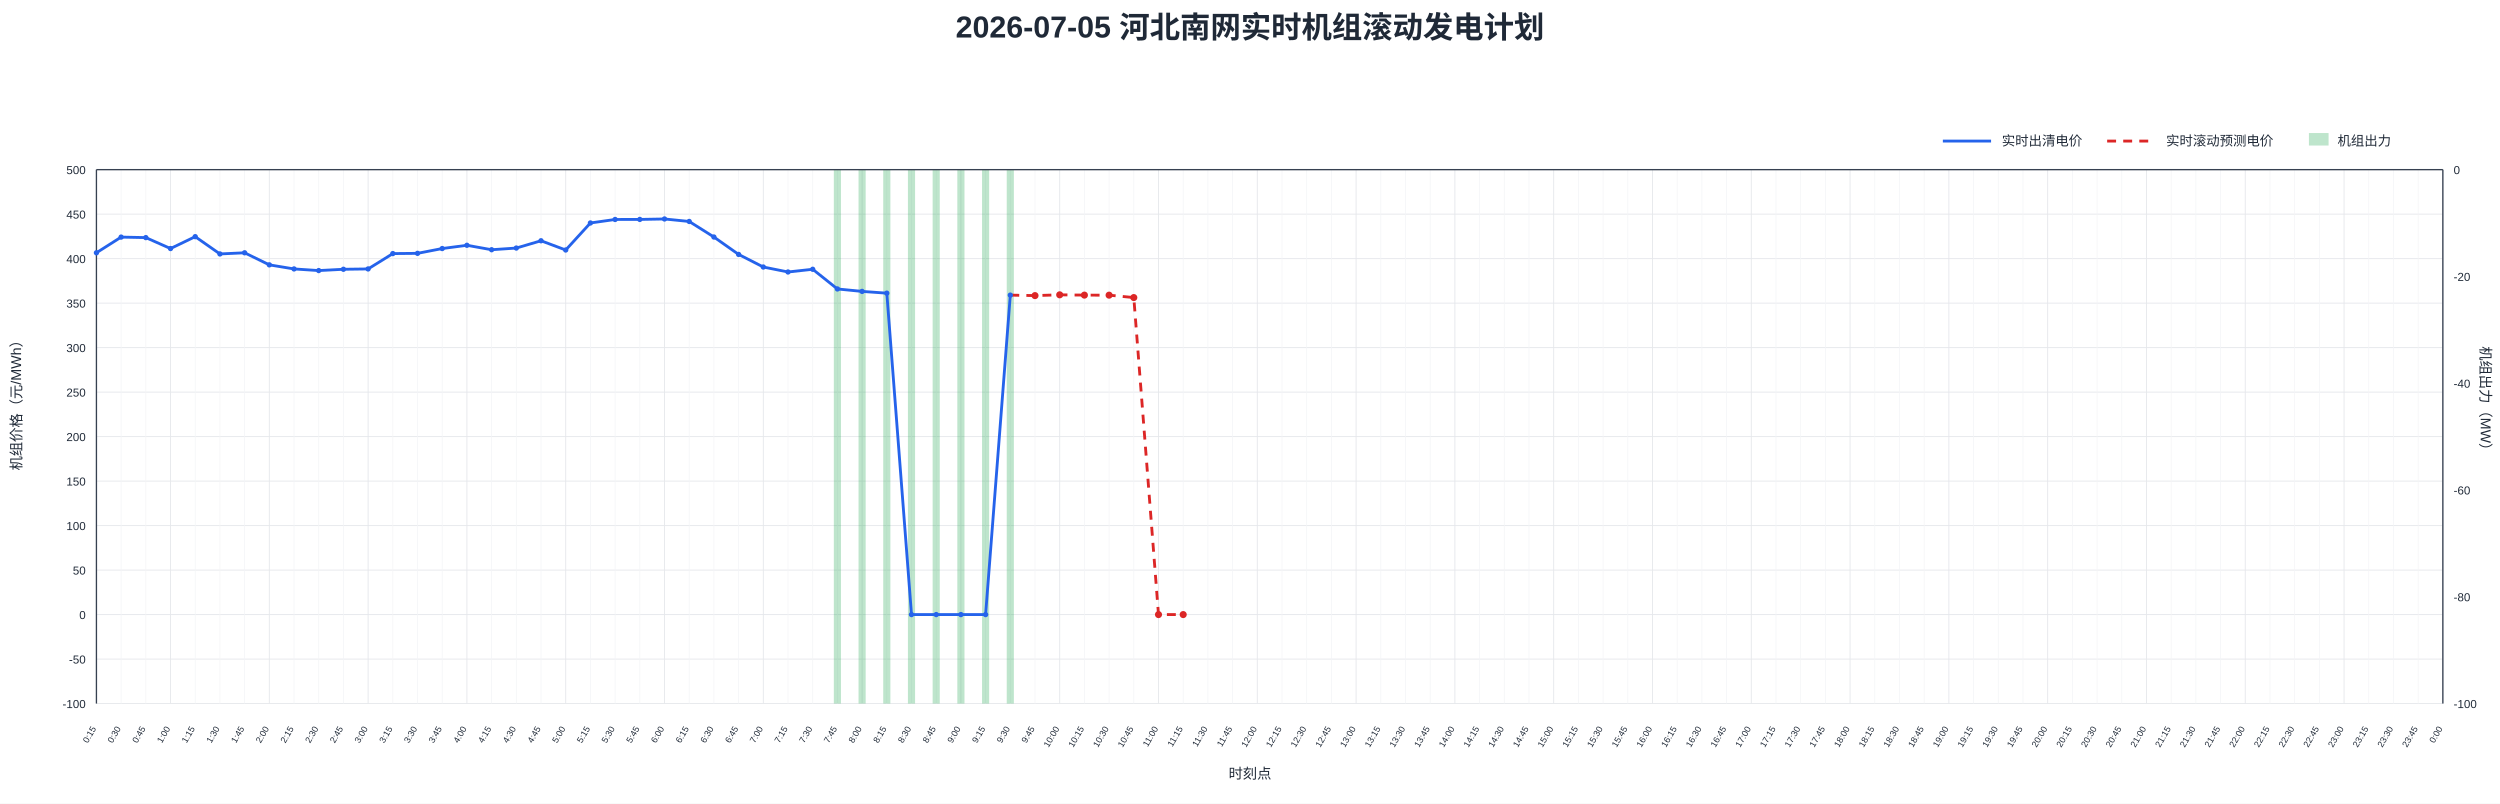
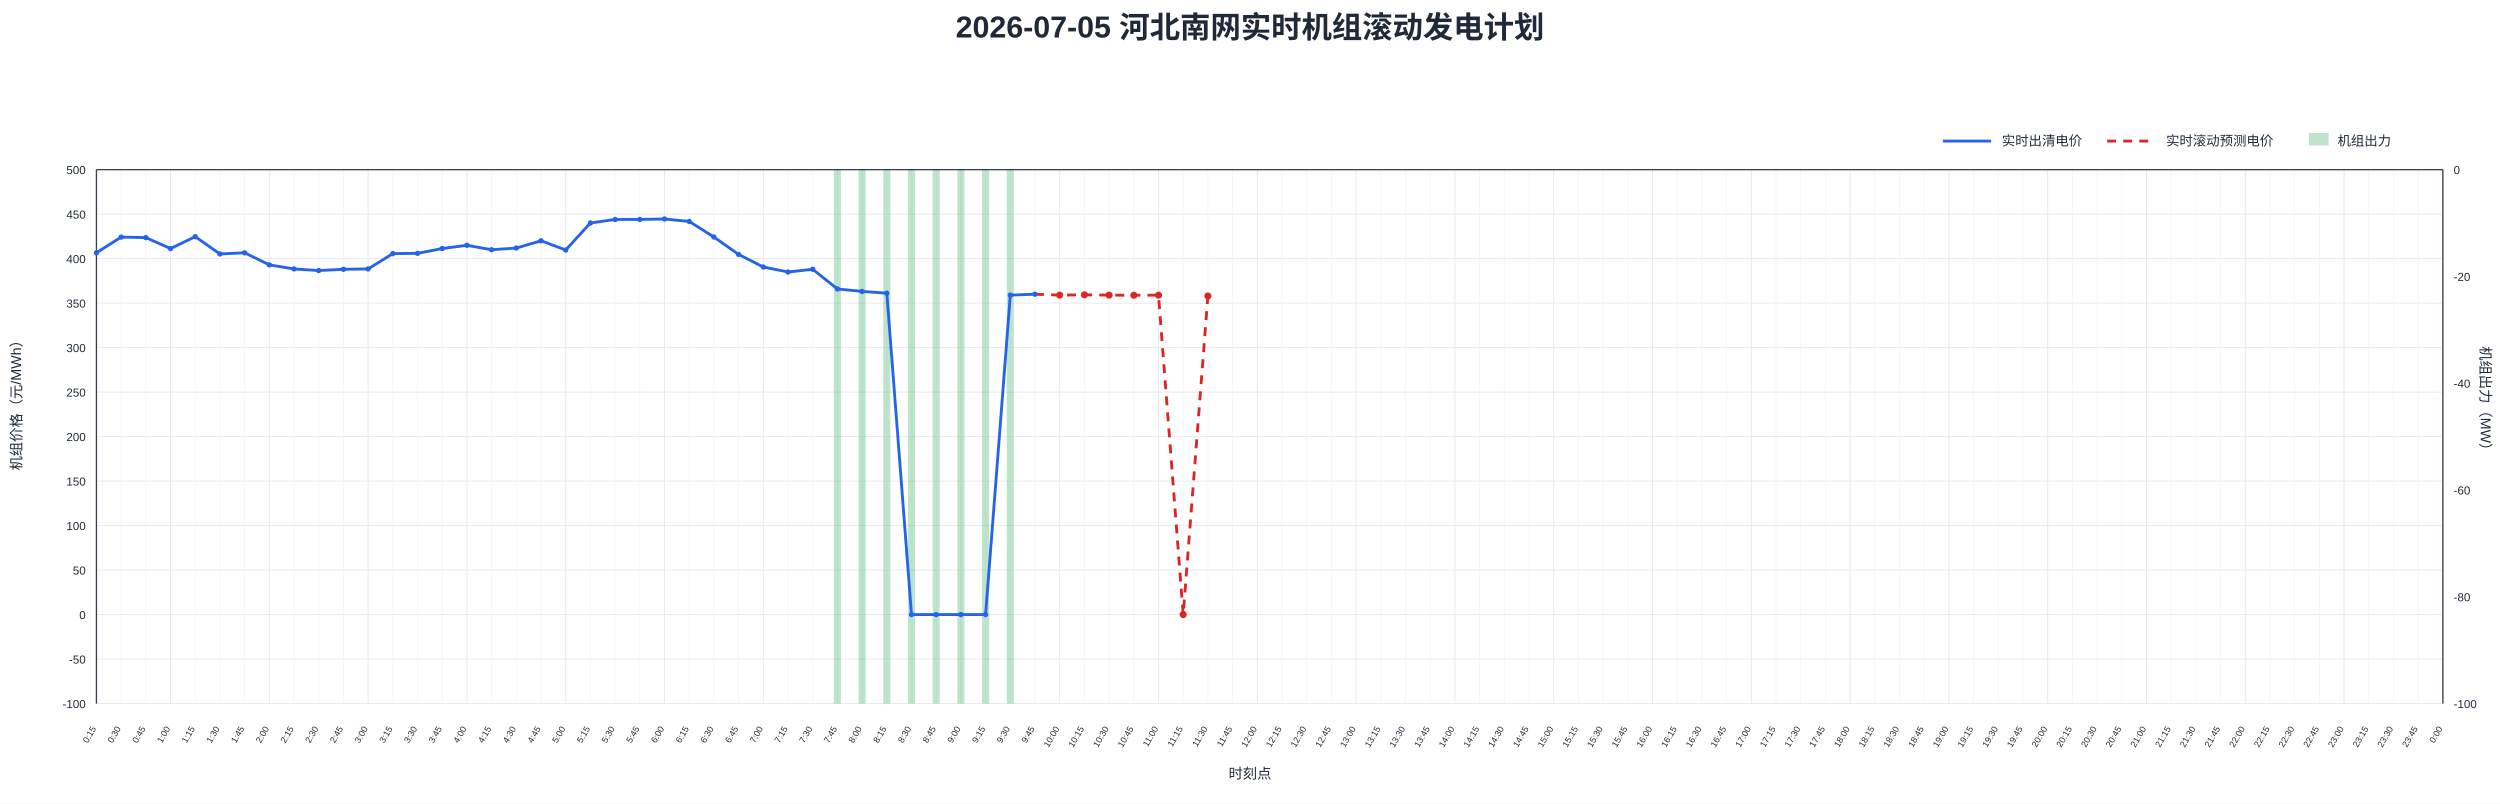
<svg xmlns="http://www.w3.org/2000/svg" width="2800" height="900" viewBox="0 0 2800 900" data-plot-left="108" data-plot-right="2736" data-plot-top="190" data-plot-bottom="788">
  <style>
text{font-family:'Microsoft YaHei','SimHei',Arial,sans-serif;fill:#1f2937}
.axis{stroke:#374151;stroke-width:1.5}
.grid{stroke:#e5e7eb;stroke-width:1}
.minor{stroke:#f3f4f6;stroke-width:0.8}
.actual{fill:none;stroke:#2563eb;stroke-width:3.2}
.forecast{fill:none;stroke:#dc2626;stroke-width:3.2;stroke-dasharray:10 8}
.bar{fill:#16a34a;fill-opacity:0.28}
.hover-zone{fill:#ffffff;fill-opacity:0;cursor:crosshair}
.hover-line{stroke:#111827;stroke-width:1.4;stroke-dasharray:6 5;opacity:0}
.tooltip{opacity:0;pointer-events:none}
.tooltip-bg{fill:#111827;fill-opacity:.72;stroke:#ffffff;stroke-width:1.2}
.tooltip text{fill:#ffffff;font-size:15px}
</style>
  <rect width="100%" height="100%" fill="#ffffff" />
  <text x="1400.0" y="42" text-anchor="middle" font-size="34" font-weight="700">2026-07-05 河北南网实时机组滚动发电计划</text>
  <text x="2748" y="793.00" text-anchor="start" font-size="13" fill="#166534">-100</text>
  <text x="2748" y="673.40" text-anchor="start" font-size="13" fill="#166534">-80</text>
  <text x="2748" y="553.80" text-anchor="start" font-size="13" fill="#166534">-60</text>
  <text x="2748" y="434.20" text-anchor="start" font-size="13" fill="#166534">-40</text>
  <text x="2748" y="314.60" text-anchor="start" font-size="13" fill="#166534">-20</text>
  <text x="2748" y="195.00" text-anchor="start" font-size="13" fill="#166534">0</text>
  <line class="grid" x1="108" y1="788.00" x2="2736" y2="788.00" />
  <text x="96" y="793.00" text-anchor="end" font-size="13">-100</text>
  <line class="grid" x1="108" y1="738.17" x2="2736" y2="738.17" />
  <text x="96" y="743.17" text-anchor="end" font-size="13">-50</text>
  <line class="grid" x1="108" y1="688.33" x2="2736" y2="688.33" />
  <text x="96" y="693.33" text-anchor="end" font-size="13">0</text>
  <line class="grid" x1="108" y1="638.50" x2="2736" y2="638.50" />
  <text x="96" y="643.50" text-anchor="end" font-size="13">50</text>
  <line class="grid" x1="108" y1="588.67" x2="2736" y2="588.67" />
  <text x="96" y="593.67" text-anchor="end" font-size="13">100</text>
  <line class="grid" x1="108" y1="538.83" x2="2736" y2="538.83" />
  <text x="96" y="543.83" text-anchor="end" font-size="13">150</text>
  <line class="grid" x1="108" y1="489.00" x2="2736" y2="489.00" />
  <text x="96" y="494.00" text-anchor="end" font-size="13">200</text>
  <line class="grid" x1="108" y1="439.17" x2="2736" y2="439.17" />
  <text x="96" y="444.17" text-anchor="end" font-size="13">250</text>
  <line class="grid" x1="108" y1="389.33" x2="2736" y2="389.33" />
  <text x="96" y="394.33" text-anchor="end" font-size="13">300</text>
  <line class="grid" x1="108" y1="339.50" x2="2736" y2="339.50" />
  <text x="96" y="344.50" text-anchor="end" font-size="13">350</text>
  <line class="grid" x1="108" y1="289.67" x2="2736" y2="289.67" />
  <text x="96" y="294.67" text-anchor="end" font-size="13">400</text>
  <line class="grid" x1="108" y1="239.83" x2="2736" y2="239.83" />
  <text x="96" y="244.83" text-anchor="end" font-size="13">450</text>
  <line class="grid" x1="108" y1="190.00" x2="2736" y2="190.00" />
  <text x="96" y="195.00" text-anchor="end" font-size="13">500</text>
  <line class="grid minor" x1="108.00" y1="190" x2="108.00" y2="788" />
  <text x="108.00" y="816" text-anchor="end" font-size="10" transform="rotate(-60 108.00 816)">0:15</text>
  <line class="grid minor" x1="135.66" y1="190" x2="135.66" y2="788" />
  <text x="135.66" y="816" text-anchor="end" font-size="10" transform="rotate(-60 135.66 816)">0:30</text>
  <line class="grid minor" x1="163.33" y1="190" x2="163.33" y2="788" />
  <text x="163.33" y="816" text-anchor="end" font-size="10" transform="rotate(-60 163.33 816)">0:45</text>
  <line class="grid" x1="190.99" y1="190" x2="190.99" y2="788" />
  <text x="190.99" y="816" text-anchor="end" font-size="10" transform="rotate(-60 190.99 816)">1:00</text>
  <line class="grid minor" x1="218.65" y1="190" x2="218.65" y2="788" />
  <text x="218.65" y="816" text-anchor="end" font-size="10" transform="rotate(-60 218.65 816)">1:15</text>
  <line class="grid minor" x1="246.32" y1="190" x2="246.32" y2="788" />
  <text x="246.32" y="816" text-anchor="end" font-size="10" transform="rotate(-60 246.32 816)">1:30</text>
  <line class="grid minor" x1="273.98" y1="190" x2="273.98" y2="788" />
  <text x="273.98" y="816" text-anchor="end" font-size="10" transform="rotate(-60 273.98 816)">1:45</text>
  <line class="grid" x1="301.64" y1="190" x2="301.64" y2="788" />
  <text x="301.64" y="816" text-anchor="end" font-size="10" transform="rotate(-60 301.64 816)">2:00</text>
  <line class="grid minor" x1="329.31" y1="190" x2="329.31" y2="788" />
  <text x="329.31" y="816" text-anchor="end" font-size="10" transform="rotate(-60 329.31 816)">2:15</text>
  <line class="grid minor" x1="356.97" y1="190" x2="356.97" y2="788" />
  <text x="356.97" y="816" text-anchor="end" font-size="10" transform="rotate(-60 356.97 816)">2:30</text>
  <line class="grid minor" x1="384.63" y1="190" x2="384.63" y2="788" />
  <text x="384.63" y="816" text-anchor="end" font-size="10" transform="rotate(-60 384.63 816)">2:45</text>
  <line class="grid" x1="412.29" y1="190" x2="412.29" y2="788" />
  <text x="412.29" y="816" text-anchor="end" font-size="10" transform="rotate(-60 412.29 816)">3:00</text>
  <line class="grid minor" x1="439.96" y1="190" x2="439.96" y2="788" />
  <text x="439.96" y="816" text-anchor="end" font-size="10" transform="rotate(-60 439.96 816)">3:15</text>
  <line class="grid minor" x1="467.62" y1="190" x2="467.62" y2="788" />
  <text x="467.62" y="816" text-anchor="end" font-size="10" transform="rotate(-60 467.62 816)">3:30</text>
  <line class="grid minor" x1="495.28" y1="190" x2="495.28" y2="788" />
  <text x="495.28" y="816" text-anchor="end" font-size="10" transform="rotate(-60 495.28 816)">3:45</text>
  <line class="grid" x1="522.95" y1="190" x2="522.95" y2="788" />
  <text x="522.95" y="816" text-anchor="end" font-size="10" transform="rotate(-60 522.95 816)">4:00</text>
  <line class="grid minor" x1="550.61" y1="190" x2="550.61" y2="788" />
  <text x="550.61" y="816" text-anchor="end" font-size="10" transform="rotate(-60 550.61 816)">4:15</text>
  <line class="grid minor" x1="578.27" y1="190" x2="578.27" y2="788" />
  <text x="578.27" y="816" text-anchor="end" font-size="10" transform="rotate(-60 578.27 816)">4:30</text>
  <line class="grid minor" x1="605.94" y1="190" x2="605.94" y2="788" />
  <text x="605.94" y="816" text-anchor="end" font-size="10" transform="rotate(-60 605.94 816)">4:45</text>
  <line class="grid" x1="633.60" y1="190" x2="633.60" y2="788" />
  <text x="633.60" y="816" text-anchor="end" font-size="10" transform="rotate(-60 633.60 816)">5:00</text>
  <line class="grid minor" x1="661.26" y1="190" x2="661.26" y2="788" />
  <text x="661.26" y="816" text-anchor="end" font-size="10" transform="rotate(-60 661.26 816)">5:15</text>
  <line class="grid minor" x1="688.93" y1="190" x2="688.93" y2="788" />
  <text x="688.93" y="816" text-anchor="end" font-size="10" transform="rotate(-60 688.93 816)">5:30</text>
  <line class="grid minor" x1="716.59" y1="190" x2="716.59" y2="788" />
  <text x="716.59" y="816" text-anchor="end" font-size="10" transform="rotate(-60 716.59 816)">5:45</text>
  <line class="grid" x1="744.25" y1="190" x2="744.25" y2="788" />
  <text x="744.25" y="816" text-anchor="end" font-size="10" transform="rotate(-60 744.25 816)">6:00</text>
  <line class="grid minor" x1="771.92" y1="190" x2="771.92" y2="788" />
  <text x="771.92" y="816" text-anchor="end" font-size="10" transform="rotate(-60 771.92 816)">6:15</text>
  <line class="grid minor" x1="799.58" y1="190" x2="799.58" y2="788" />
  <text x="799.58" y="816" text-anchor="end" font-size="10" transform="rotate(-60 799.58 816)">6:30</text>
  <line class="grid minor" x1="827.24" y1="190" x2="827.24" y2="788" />
  <text x="827.24" y="816" text-anchor="end" font-size="10" transform="rotate(-60 827.24 816)">6:45</text>
  <line class="grid" x1="854.91" y1="190" x2="854.91" y2="788" />
  <text x="854.91" y="816" text-anchor="end" font-size="10" transform="rotate(-60 854.91 816)">7:00</text>
  <line class="grid minor" x1="882.57" y1="190" x2="882.57" y2="788" />
  <text x="882.57" y="816" text-anchor="end" font-size="10" transform="rotate(-60 882.57 816)">7:15</text>
  <line class="grid minor" x1="910.23" y1="190" x2="910.23" y2="788" />
  <text x="910.23" y="816" text-anchor="end" font-size="10" transform="rotate(-60 910.23 816)">7:30</text>
  <line class="grid minor" x1="937.89" y1="190" x2="937.89" y2="788" />
  <text x="937.89" y="816" text-anchor="end" font-size="10" transform="rotate(-60 937.89 816)">7:45</text>
  <line class="grid" x1="965.56" y1="190" x2="965.56" y2="788" />
  <text x="965.56" y="816" text-anchor="end" font-size="10" transform="rotate(-60 965.56 816)">8:00</text>
  <line class="grid minor" x1="993.22" y1="190" x2="993.22" y2="788" />
  <text x="993.22" y="816" text-anchor="end" font-size="10" transform="rotate(-60 993.22 816)">8:15</text>
  <line class="grid minor" x1="1020.88" y1="190" x2="1020.88" y2="788" />
  <text x="1020.88" y="816" text-anchor="end" font-size="10" transform="rotate(-60 1020.88 816)">8:30</text>
  <line class="grid minor" x1="1048.55" y1="190" x2="1048.55" y2="788" />
  <text x="1048.55" y="816" text-anchor="end" font-size="10" transform="rotate(-60 1048.55 816)">8:45</text>
  <line class="grid" x1="1076.21" y1="190" x2="1076.21" y2="788" />
  <text x="1076.21" y="816" text-anchor="end" font-size="10" transform="rotate(-60 1076.21 816)">9:00</text>
  <line class="grid minor" x1="1103.87" y1="190" x2="1103.87" y2="788" />
  <text x="1103.87" y="816" text-anchor="end" font-size="10" transform="rotate(-60 1103.87 816)">9:15</text>
  <line class="grid minor" x1="1131.54" y1="190" x2="1131.54" y2="788" />
  <text x="1131.54" y="816" text-anchor="end" font-size="10" transform="rotate(-60 1131.54 816)">9:30</text>
  <line class="grid minor" x1="1159.20" y1="190" x2="1159.20" y2="788" />
  <text x="1159.20" y="816" text-anchor="end" font-size="10" transform="rotate(-60 1159.20 816)">9:45</text>
  <line class="grid" x1="1186.86" y1="190" x2="1186.86" y2="788" />
  <text x="1186.86" y="816" text-anchor="end" font-size="10" transform="rotate(-60 1186.86 816)">10:00</text>
  <line class="grid minor" x1="1214.53" y1="190" x2="1214.53" y2="788" />
  <text x="1214.53" y="816" text-anchor="end" font-size="10" transform="rotate(-60 1214.53 816)">10:15</text>
  <line class="grid minor" x1="1242.19" y1="190" x2="1242.19" y2="788" />
  <text x="1242.19" y="816" text-anchor="end" font-size="10" transform="rotate(-60 1242.19 816)">10:30</text>
  <line class="grid minor" x1="1269.85" y1="190" x2="1269.85" y2="788" />
  <text x="1269.85" y="816" text-anchor="end" font-size="10" transform="rotate(-60 1269.85 816)">10:45</text>
  <line class="grid" x1="1297.52" y1="190" x2="1297.52" y2="788" />
  <text x="1297.52" y="816" text-anchor="end" font-size="10" transform="rotate(-60 1297.52 816)">11:00</text>
  <line class="grid minor" x1="1325.18" y1="190" x2="1325.18" y2="788" />
  <text x="1325.18" y="816" text-anchor="end" font-size="10" transform="rotate(-60 1325.18 816)">11:15</text>
  <line class="grid minor" x1="1352.84" y1="190" x2="1352.84" y2="788" />
  <text x="1352.84" y="816" text-anchor="end" font-size="10" transform="rotate(-60 1352.84 816)">11:30</text>
  <line class="grid minor" x1="1380.51" y1="190" x2="1380.51" y2="788" />
  <text x="1380.51" y="816" text-anchor="end" font-size="10" transform="rotate(-60 1380.51 816)">11:45</text>
  <line class="grid" x1="1408.17" y1="190" x2="1408.17" y2="788" />
  <text x="1408.17" y="816" text-anchor="end" font-size="10" transform="rotate(-60 1408.17 816)">12:00</text>
  <line class="grid minor" x1="1435.83" y1="190" x2="1435.83" y2="788" />
  <text x="1435.83" y="816" text-anchor="end" font-size="10" transform="rotate(-60 1435.83 816)">12:15</text>
  <line class="grid minor" x1="1463.49" y1="190" x2="1463.49" y2="788" />
  <text x="1463.49" y="816" text-anchor="end" font-size="10" transform="rotate(-60 1463.49 816)">12:30</text>
  <line class="grid minor" x1="1491.16" y1="190" x2="1491.16" y2="788" />
  <text x="1491.16" y="816" text-anchor="end" font-size="10" transform="rotate(-60 1491.16 816)">12:45</text>
  <line class="grid" x1="1518.82" y1="190" x2="1518.82" y2="788" />
  <text x="1518.82" y="816" text-anchor="end" font-size="10" transform="rotate(-60 1518.82 816)">13:00</text>
  <line class="grid minor" x1="1546.48" y1="190" x2="1546.48" y2="788" />
  <text x="1546.48" y="816" text-anchor="end" font-size="10" transform="rotate(-60 1546.48 816)">13:15</text>
  <line class="grid minor" x1="1574.15" y1="190" x2="1574.15" y2="788" />
  <text x="1574.15" y="816" text-anchor="end" font-size="10" transform="rotate(-60 1574.15 816)">13:30</text>
  <line class="grid minor" x1="1601.81" y1="190" x2="1601.81" y2="788" />
  <text x="1601.81" y="816" text-anchor="end" font-size="10" transform="rotate(-60 1601.81 816)">13:45</text>
  <line class="grid" x1="1629.47" y1="190" x2="1629.47" y2="788" />
  <text x="1629.47" y="816" text-anchor="end" font-size="10" transform="rotate(-60 1629.47 816)">14:00</text>
  <line class="grid minor" x1="1657.14" y1="190" x2="1657.14" y2="788" />
  <text x="1657.14" y="816" text-anchor="end" font-size="10" transform="rotate(-60 1657.14 816)">14:15</text>
  <line class="grid minor" x1="1684.80" y1="190" x2="1684.80" y2="788" />
  <text x="1684.80" y="816" text-anchor="end" font-size="10" transform="rotate(-60 1684.80 816)">14:30</text>
  <line class="grid minor" x1="1712.46" y1="190" x2="1712.46" y2="788" />
  <text x="1712.46" y="816" text-anchor="end" font-size="10" transform="rotate(-60 1712.46 816)">14:45</text>
  <line class="grid" x1="1740.13" y1="190" x2="1740.13" y2="788" />
  <text x="1740.13" y="816" text-anchor="end" font-size="10" transform="rotate(-60 1740.13 816)">15:00</text>
  <line class="grid minor" x1="1767.79" y1="190" x2="1767.79" y2="788" />
  <text x="1767.79" y="816" text-anchor="end" font-size="10" transform="rotate(-60 1767.79 816)">15:15</text>
  <line class="grid minor" x1="1795.45" y1="190" x2="1795.45" y2="788" />
  <text x="1795.45" y="816" text-anchor="end" font-size="10" transform="rotate(-60 1795.45 816)">15:30</text>
  <line class="grid minor" x1="1823.12" y1="190" x2="1823.12" y2="788" />
  <text x="1823.12" y="816" text-anchor="end" font-size="10" transform="rotate(-60 1823.12 816)">15:45</text>
  <line class="grid" x1="1850.78" y1="190" x2="1850.78" y2="788" />
  <text x="1850.78" y="816" text-anchor="end" font-size="10" transform="rotate(-60 1850.78 816)">16:00</text>
  <line class="grid minor" x1="1878.44" y1="190" x2="1878.44" y2="788" />
  <text x="1878.44" y="816" text-anchor="end" font-size="10" transform="rotate(-60 1878.44 816)">16:15</text>
  <line class="grid minor" x1="1906.11" y1="190" x2="1906.11" y2="788" />
  <text x="1906.11" y="816" text-anchor="end" font-size="10" transform="rotate(-60 1906.11 816)">16:30</text>
  <line class="grid minor" x1="1933.77" y1="190" x2="1933.77" y2="788" />
  <text x="1933.77" y="816" text-anchor="end" font-size="10" transform="rotate(-60 1933.77 816)">16:45</text>
  <line class="grid" x1="1961.43" y1="190" x2="1961.43" y2="788" />
  <text x="1961.43" y="816" text-anchor="end" font-size="10" transform="rotate(-60 1961.43 816)">17:00</text>
  <line class="grid minor" x1="1989.09" y1="190" x2="1989.09" y2="788" />
  <text x="1989.09" y="816" text-anchor="end" font-size="10" transform="rotate(-60 1989.09 816)">17:15</text>
  <line class="grid minor" x1="2016.76" y1="190" x2="2016.76" y2="788" />
  <text x="2016.76" y="816" text-anchor="end" font-size="10" transform="rotate(-60 2016.76 816)">17:30</text>
  <line class="grid minor" x1="2044.42" y1="190" x2="2044.42" y2="788" />
  <text x="2044.42" y="816" text-anchor="end" font-size="10" transform="rotate(-60 2044.42 816)">17:45</text>
  <line class="grid" x1="2072.08" y1="190" x2="2072.08" y2="788" />
  <text x="2072.08" y="816" text-anchor="end" font-size="10" transform="rotate(-60 2072.08 816)">18:00</text>
  <line class="grid minor" x1="2099.75" y1="190" x2="2099.75" y2="788" />
  <text x="2099.75" y="816" text-anchor="end" font-size="10" transform="rotate(-60 2099.75 816)">18:15</text>
  <line class="grid minor" x1="2127.41" y1="190" x2="2127.41" y2="788" />
  <text x="2127.41" y="816" text-anchor="end" font-size="10" transform="rotate(-60 2127.41 816)">18:30</text>
  <line class="grid minor" x1="2155.07" y1="190" x2="2155.07" y2="788" />
  <text x="2155.07" y="816" text-anchor="end" font-size="10" transform="rotate(-60 2155.07 816)">18:45</text>
  <line class="grid" x1="2182.74" y1="190" x2="2182.74" y2="788" />
  <text x="2182.74" y="816" text-anchor="end" font-size="10" transform="rotate(-60 2182.74 816)">19:00</text>
  <line class="grid minor" x1="2210.40" y1="190" x2="2210.40" y2="788" />
  <text x="2210.40" y="816" text-anchor="end" font-size="10" transform="rotate(-60 2210.40 816)">19:15</text>
  <line class="grid minor" x1="2238.06" y1="190" x2="2238.06" y2="788" />
  <text x="2238.06" y="816" text-anchor="end" font-size="10" transform="rotate(-60 2238.06 816)">19:30</text>
  <line class="grid minor" x1="2265.73" y1="190" x2="2265.73" y2="788" />
  <text x="2265.73" y="816" text-anchor="end" font-size="10" transform="rotate(-60 2265.73 816)">19:45</text>
  <line class="grid" x1="2293.39" y1="190" x2="2293.39" y2="788" />
  <text x="2293.39" y="816" text-anchor="end" font-size="10" transform="rotate(-60 2293.39 816)">20:00</text>
  <line class="grid minor" x1="2321.05" y1="190" x2="2321.05" y2="788" />
  <text x="2321.05" y="816" text-anchor="end" font-size="10" transform="rotate(-60 2321.05 816)">20:15</text>
  <line class="grid minor" x1="2348.72" y1="190" x2="2348.72" y2="788" />
  <text x="2348.72" y="816" text-anchor="end" font-size="10" transform="rotate(-60 2348.72 816)">20:30</text>
  <line class="grid minor" x1="2376.38" y1="190" x2="2376.38" y2="788" />
  <text x="2376.38" y="816" text-anchor="end" font-size="10" transform="rotate(-60 2376.38 816)">20:45</text>
  <line class="grid" x1="2404.04" y1="190" x2="2404.04" y2="788" />
  <text x="2404.04" y="816" text-anchor="end" font-size="10" transform="rotate(-60 2404.04 816)">21:00</text>
  <line class="grid minor" x1="2431.71" y1="190" x2="2431.71" y2="788" />
  <text x="2431.71" y="816" text-anchor="end" font-size="10" transform="rotate(-60 2431.71 816)">21:15</text>
  <line class="grid minor" x1="2459.37" y1="190" x2="2459.37" y2="788" />
  <text x="2459.37" y="816" text-anchor="end" font-size="10" transform="rotate(-60 2459.37 816)">21:30</text>
  <line class="grid minor" x1="2487.03" y1="190" x2="2487.03" y2="788" />
  <text x="2487.03" y="816" text-anchor="end" font-size="10" transform="rotate(-60 2487.03 816)">21:45</text>
  <line class="grid" x1="2514.69" y1="190" x2="2514.69" y2="788" />
  <text x="2514.69" y="816" text-anchor="end" font-size="10" transform="rotate(-60 2514.69 816)">22:00</text>
  <line class="grid minor" x1="2542.36" y1="190" x2="2542.36" y2="788" />
  <text x="2542.36" y="816" text-anchor="end" font-size="10" transform="rotate(-60 2542.36 816)">22:15</text>
  <line class="grid minor" x1="2570.02" y1="190" x2="2570.02" y2="788" />
  <text x="2570.02" y="816" text-anchor="end" font-size="10" transform="rotate(-60 2570.02 816)">22:30</text>
  <line class="grid minor" x1="2597.68" y1="190" x2="2597.68" y2="788" />
  <text x="2597.68" y="816" text-anchor="end" font-size="10" transform="rotate(-60 2597.68 816)">22:45</text>
  <line class="grid" x1="2625.35" y1="190" x2="2625.35" y2="788" />
  <text x="2625.35" y="816" text-anchor="end" font-size="10" transform="rotate(-60 2625.35 816)">23:00</text>
  <line class="grid minor" x1="2653.01" y1="190" x2="2653.01" y2="788" />
  <text x="2653.01" y="816" text-anchor="end" font-size="10" transform="rotate(-60 2653.01 816)">23:15</text>
  <line class="grid minor" x1="2680.67" y1="190" x2="2680.67" y2="788" />
  <text x="2680.67" y="816" text-anchor="end" font-size="10" transform="rotate(-60 2680.67 816)">23:30</text>
  <line class="grid minor" x1="2708.34" y1="190" x2="2708.34" y2="788" />
  <text x="2708.34" y="816" text-anchor="end" font-size="10" transform="rotate(-60 2708.34 816)">23:45</text>
  <line class="grid" x1="2736.00" y1="190" x2="2736.00" y2="788" />
  <text x="2736.00" y="816" text-anchor="end" font-size="10" transform="rotate(-60 2736.00 816)">0:00</text>
  <rect class="bar" x="104.00" y="190.00" width="8" height="0.00" />
  <rect class="bar" x="131.66" y="190.00" width="8" height="0.00" />
  <rect class="bar" x="159.33" y="190.00" width="8" height="0.00" />
  <rect class="bar" x="186.99" y="190.00" width="8" height="0.00" />
  <rect class="bar" x="214.65" y="190.00" width="8" height="0.00" />
  <rect class="bar" x="242.32" y="190.00" width="8" height="0.00" />
  <rect class="bar" x="269.98" y="190.00" width="8" height="0.00" />
  <rect class="bar" x="297.64" y="190.00" width="8" height="0.00" />
  <rect class="bar" x="325.31" y="190.00" width="8" height="0.00" />
  <rect class="bar" x="352.97" y="190.00" width="8" height="0.00" />
  <rect class="bar" x="380.63" y="190.00" width="8" height="0.00" />
  <rect class="bar" x="408.29" y="190.00" width="8" height="0.00" />
  <rect class="bar" x="435.96" y="190.00" width="8" height="0.00" />
  <rect class="bar" x="463.62" y="190.00" width="8" height="0.00" />
  <rect class="bar" x="491.28" y="190.00" width="8" height="0.00" />
  <rect class="bar" x="518.95" y="190.00" width="8" height="0.00" />
  <rect class="bar" x="546.61" y="190.00" width="8" height="0.00" />
  <rect class="bar" x="574.27" y="190.00" width="8" height="0.00" />
  <rect class="bar" x="601.94" y="190.00" width="8" height="0.00" />
  <rect class="bar" x="629.60" y="190.00" width="8" height="0.00" />
  <rect class="bar" x="657.26" y="190.00" width="8" height="0.00" />
  <rect class="bar" x="684.93" y="190.00" width="8" height="0.00" />
  <rect class="bar" x="712.59" y="190.00" width="8" height="0.00" />
  <rect class="bar" x="740.25" y="190.00" width="8" height="0.00" />
  <rect class="bar" x="767.92" y="190.00" width="8" height="0.00" />
  <rect class="bar" x="795.58" y="190.00" width="8" height="0.00" />
  <rect class="bar" x="823.24" y="190.00" width="8" height="0.00" />
  <rect class="bar" x="850.91" y="190.00" width="8" height="0.00" />
  <rect class="bar" x="878.57" y="190.00" width="8" height="0.00" />
  <rect class="bar" x="906.23" y="190.00" width="8" height="0.00" />
  <rect class="bar" x="933.89" y="190.00" width="8" height="598.00" />
  <rect class="bar" x="961.56" y="190.00" width="8" height="598.00" />
  <rect class="bar" x="989.22" y="190.00" width="8" height="598.00" />
  <rect class="bar" x="1016.88" y="190.00" width="8" height="598.00" />
  <rect class="bar" x="1044.55" y="190.00" width="8" height="598.00" />
  <rect class="bar" x="1072.21" y="190.00" width="8" height="598.00" />
  <rect class="bar" x="1099.87" y="190.00" width="8" height="598.00" />
  <rect class="bar" x="1127.54" y="190.00" width="8" height="598.00" />
  <rect class="bar" x="1155.20" y="190.00" width="8" height="0.00" />
  <rect class="bar" x="1182.86" y="190.00" width="8" height="0.00" />
  <rect class="bar" x="1210.53" y="190.00" width="8" height="0.00" />
  <rect class="bar" x="1238.19" y="190.00" width="8" height="0.00" />
  <rect class="bar" x="1265.85" y="190.00" width="8" height="0.00" />
  <rect class="bar" x="1293.52" y="190.00" width="8" height="0.00" />
  <rect class="bar" x="1321.18" y="190.00" width="8" height="0.00" />
+   <rect class="bar" x="1348.84" y="190.00" width="8" height="0.00" />
  <line class="axis" x1="108" y1="190.00" x2="2736" y2="190.00" />
  <line class="axis" x1="108" y1="190" x2="108" y2="788" />
  <line class="axis" x1="2736" y1="190" x2="2736" y2="788" />
  <text x="1400.0" y="872" text-anchor="middle" font-size="16">时刻点</text>
  <text x="24" y="450.0" text-anchor="middle" font-size="16" transform="rotate(-90 24 450.0)">机组价格（元/MWh）</text>
  <text x="2778" y="450.0" text-anchor="middle" font-size="16" fill="#166534" transform="rotate(90 2778 450.0)">机组出力（MW）</text>
-   <polyline class="actual" points="108.00,283.12 135.66,265.55 163.33,266.12 190.99,278.37 218.65,265.06 246.32,284.42 273.98,283.12 301.64,296.64 329.31,301.21 356.97,303.04 384.63,301.59 412.29,301.21 439.96,284.02 467.62,283.75 495.28,278.37 522.95,274.72 550.61,279.70 578.27,277.82 605.94,269.65 633.60,280.00 661.26,249.73 688.93,245.81 716.59,245.76 744.25,245.25 771.92,248.04 799.58,265.46 827.24,284.95 854.91,299.06 882.57,304.62 910.23,301.59 937.89,323.63 965.56,326.38 993.22,328.35 1020.88,688.33 1048.55,688.33 1076.21,688.33 1103.87,688.33 1131.54,330.53" />
-   <polyline class="forecast" points="1131.54,330.53 1159.20,331.08 1186.86,330.20 1214.53,330.53 1242.19,330.58 1269.85,333.27 1297.52,688.33 1325.18,688.33" />
+   <polyline class="actual" points="108.00,283.12 135.66,265.55 163.33,266.12 190.99,278.37 218.65,265.06 246.32,284.42 273.98,283.12 301.64,296.64 329.31,301.21 356.97,303.04 384.63,301.59 412.29,301.21 439.96,284.02 467.62,283.75 495.28,278.37 522.95,274.72 550.61,279.70 578.27,277.82 605.94,269.65 633.60,280.00 661.26,249.73 688.93,245.81 716.59,245.76 744.25,245.25 771.92,248.04 799.58,265.46 827.24,284.95 854.91,299.06 882.57,304.62 910.23,301.59 937.89,323.63 965.56,326.38 993.22,328.35 1020.88,688.33 1048.55,688.33 1076.21,688.33 1103.87,688.33 1131.54,330.53 1159.20,329.53" />
+   <polyline class="forecast" points="1159.20,329.53 1186.86,330.53 1214.53,330.20 1242.19,330.53 1269.85,330.71 1297.52,330.58 1325.18,688.33 1352.84,331.49" />
  <circle cx="108.00" cy="283.12" r="3" fill="#2563eb" />
  <circle cx="135.66" cy="265.55" r="3" fill="#2563eb" />
  <circle cx="163.33" cy="266.12" r="3" fill="#2563eb" />
  <circle cx="190.99" cy="278.37" r="3" fill="#2563eb" />
  <circle cx="218.65" cy="265.06" r="3" fill="#2563eb" />
  <circle cx="246.32" cy="284.42" r="3" fill="#2563eb" />
  <circle cx="273.98" cy="283.12" r="3" fill="#2563eb" />
  <circle cx="301.64" cy="296.64" r="3" fill="#2563eb" />
  <circle cx="329.31" cy="301.21" r="3" fill="#2563eb" />
  <circle cx="356.97" cy="303.04" r="3" fill="#2563eb" />
  <circle cx="384.63" cy="301.59" r="3" fill="#2563eb" />
  <circle cx="412.29" cy="301.21" r="3" fill="#2563eb" />
  <circle cx="439.96" cy="284.02" r="3" fill="#2563eb" />
  <circle cx="467.62" cy="283.75" r="3" fill="#2563eb" />
  <circle cx="495.28" cy="278.37" r="3" fill="#2563eb" />
  <circle cx="522.95" cy="274.72" r="3" fill="#2563eb" />
  <circle cx="550.61" cy="279.70" r="3" fill="#2563eb" />
  <circle cx="578.27" cy="277.82" r="3" fill="#2563eb" />
  <circle cx="605.94" cy="269.65" r="3" fill="#2563eb" />
  <circle cx="633.60" cy="280.00" r="3" fill="#2563eb" />
  <circle cx="661.26" cy="249.73" r="3" fill="#2563eb" />
  <circle cx="688.93" cy="245.81" r="3" fill="#2563eb" />
  <circle cx="716.59" cy="245.76" r="3" fill="#2563eb" />
  <circle cx="744.25" cy="245.25" r="3" fill="#2563eb" />
  <circle cx="771.92" cy="248.04" r="3" fill="#2563eb" />
  <circle cx="799.58" cy="265.46" r="3" fill="#2563eb" />
  <circle cx="827.24" cy="284.95" r="3" fill="#2563eb" />
  <circle cx="854.91" cy="299.06" r="3" fill="#2563eb" />
  <circle cx="882.57" cy="304.62" r="3" fill="#2563eb" />
  <circle cx="910.23" cy="301.59" r="3" fill="#2563eb" />
  <circle cx="937.89" cy="323.63" r="3" fill="#2563eb" />
  <circle cx="965.56" cy="326.38" r="3" fill="#2563eb" />
  <circle cx="993.22" cy="328.35" r="3" fill="#2563eb" />
  <circle cx="1020.88" cy="688.33" r="3" fill="#2563eb" />
  <circle cx="1048.55" cy="688.33" r="3" fill="#2563eb" />
  <circle cx="1076.21" cy="688.33" r="3" fill="#2563eb" />
  <circle cx="1103.87" cy="688.33" r="3" fill="#2563eb" />
  <circle cx="1131.54" cy="330.53" r="3" fill="#2563eb" />
-   <circle cx="1159.20" cy="331.08" r="4" fill="#dc2626" />
-   <circle cx="1186.86" cy="330.20" r="4" fill="#dc2626" />
-   <circle cx="1214.53" cy="330.53" r="4" fill="#dc2626" />
-   <circle cx="1242.19" cy="330.58" r="4" fill="#dc2626" />
-   <circle cx="1269.85" cy="333.27" r="4" fill="#dc2626" />
-   <circle cx="1297.52" cy="688.33" r="4" fill="#dc2626" />
+   <circle cx="1159.20" cy="329.53" r="3" fill="#2563eb" />
+   <circle cx="1186.86" cy="330.53" r="4" fill="#dc2626" />
+   <circle cx="1214.53" cy="330.20" r="4" fill="#dc2626" />
+   <circle cx="1242.19" cy="330.53" r="4" fill="#dc2626" />
+   <circle cx="1269.85" cy="330.71" r="4" fill="#dc2626" />
+   <circle cx="1297.52" cy="330.58" r="4" fill="#dc2626" />
  <circle cx="1325.18" cy="688.33" r="4" fill="#dc2626" />
+   <circle cx="1352.84" cy="331.49" r="4" fill="#dc2626" />
  <line x1="2176" y1="158" x2="2230" y2="158" class="actual" />
  <text x="2242" y="163" font-size="15">实时出清电价</text>
  <line x1="2360" y1="158" x2="2414" y2="158" class="forecast" />
  <text x="2426" y="163" font-size="15">实时滚动预测电价</text>
  <rect class="bar" x="2586" y="149" width="22" height="14" />
  <text x="2618" y="163" font-size="15">机组出力</text>
  <line id="hover-line" class="hover-line" x1="108" y1="190" x2="108" y2="788" />
  <g id="tooltip" class="tooltip">
    <rect class="tooltip-bg" x="0" y="0" width="220" height="122" rx="8" />
    <text id="tip-time" x="14" y="30" />
    <text id="tip-output" x="14" y="57" />
    <text id="tip-price" x="14" y="84" />
    <text id="tip-forecast" x="14" y="111" />
  </g>
  <rect class="hover-zone" x="108.00" y="190" width="13.83" height="598" data-x="108.00" data-time="0:15" data-output="0 MW" data-actual-price="406.57 元/MWh" data-forecast-price="--" data-curve-y="283.12" />
  <rect class="hover-zone" x="121.83" y="190" width="27.66" height="598" data-x="135.66" data-time="0:30" data-output="0 MW" data-actual-price="424.20 元/MWh" data-forecast-price="--" data-curve-y="265.55" />
  <rect class="hover-zone" x="149.49" y="190" width="27.66" height="598" data-x="163.33" data-time="0:45" data-output="0 MW" data-actual-price="423.63 元/MWh" data-forecast-price="--" data-curve-y="266.12" />
  <rect class="hover-zone" x="177.16" y="190" width="27.66" height="598" data-x="190.99" data-time="1:00" data-output="0 MW" data-actual-price="411.33 元/MWh" data-forecast-price="--" data-curve-y="278.37" />
  <rect class="hover-zone" x="204.82" y="190" width="27.66" height="598" data-x="218.65" data-time="1:15" data-output="0 MW" data-actual-price="424.69 元/MWh" data-forecast-price="--" data-curve-y="265.06" />
  <rect class="hover-zone" x="232.48" y="190" width="27.66" height="598" data-x="246.32" data-time="1:30" data-output="0 MW" data-actual-price="405.26 元/MWh" data-forecast-price="--" data-curve-y="284.42" />
  <rect class="hover-zone" x="260.15" y="190" width="27.66" height="598" data-x="273.98" data-time="1:45" data-output="0 MW" data-actual-price="406.57 元/MWh" data-forecast-price="--" data-curve-y="283.12" />
  <rect class="hover-zone" x="287.81" y="190" width="27.66" height="598" data-x="301.64" data-time="2:00" data-output="0 MW" data-actual-price="393.00 元/MWh" data-forecast-price="--" data-curve-y="296.64" />
  <rect class="hover-zone" x="315.47" y="190" width="27.66" height="598" data-x="329.31" data-time="2:15" data-output="0 MW" data-actual-price="388.42 元/MWh" data-forecast-price="--" data-curve-y="301.21" />
  <rect class="hover-zone" x="343.14" y="190" width="27.66" height="598" data-x="356.97" data-time="2:30" data-output="0 MW" data-actual-price="386.58 元/MWh" data-forecast-price="--" data-curve-y="303.04" />
  <rect class="hover-zone" x="370.80" y="190" width="27.66" height="598" data-x="384.63" data-time="2:45" data-output="0 MW" data-actual-price="388.04 元/MWh" data-forecast-price="--" data-curve-y="301.59" />
  <rect class="hover-zone" x="398.46" y="190" width="27.66" height="598" data-x="412.29" data-time="3:00" data-output="0 MW" data-actual-price="388.42 元/MWh" data-forecast-price="--" data-curve-y="301.21" />
  <rect class="hover-zone" x="426.13" y="190" width="27.66" height="598" data-x="439.96" data-time="3:15" data-output="0 MW" data-actual-price="405.67 元/MWh" data-forecast-price="--" data-curve-y="284.02" />
  <rect class="hover-zone" x="453.79" y="190" width="27.66" height="598" data-x="467.62" data-time="3:30" data-output="0 MW" data-actual-price="405.94 元/MWh" data-forecast-price="--" data-curve-y="283.75" />
  <rect class="hover-zone" x="481.45" y="190" width="27.66" height="598" data-x="495.28" data-time="3:45" data-output="0 MW" data-actual-price="411.33 元/MWh" data-forecast-price="--" data-curve-y="278.37" />
  <rect class="hover-zone" x="509.12" y="190" width="27.66" height="598" data-x="522.95" data-time="4:00" data-output="0 MW" data-actual-price="415.00 元/MWh" data-forecast-price="--" data-curve-y="274.72" />
  <rect class="hover-zone" x="536.78" y="190" width="27.66" height="598" data-x="550.61" data-time="4:15" data-output="0 MW" data-actual-price="410.00 元/MWh" data-forecast-price="--" data-curve-y="279.70" />
  <rect class="hover-zone" x="564.44" y="190" width="27.66" height="598" data-x="578.27" data-time="4:30" data-output="0 MW" data-actual-price="411.89 元/MWh" data-forecast-price="--" data-curve-y="277.82" />
  <rect class="hover-zone" x="592.11" y="190" width="27.66" height="598" data-x="605.94" data-time="4:45" data-output="0 MW" data-actual-price="420.08 元/MWh" data-forecast-price="--" data-curve-y="269.65" />
  <rect class="hover-zone" x="619.77" y="190" width="27.66" height="598" data-x="633.60" data-time="5:00" data-output="0 MW" data-actual-price="409.70 元/MWh" data-forecast-price="--" data-curve-y="280.00" />
  <rect class="hover-zone" x="647.43" y="190" width="27.66" height="598" data-x="661.26" data-time="5:15" data-output="0 MW" data-actual-price="440.07 元/MWh" data-forecast-price="--" data-curve-y="249.73" />
  <rect class="hover-zone" x="675.09" y="190" width="27.66" height="598" data-x="688.93" data-time="5:30" data-output="0 MW" data-actual-price="444.00 元/MWh" data-forecast-price="--" data-curve-y="245.81" />
  <rect class="hover-zone" x="702.76" y="190" width="27.66" height="598" data-x="716.59" data-time="5:45" data-output="0 MW" data-actual-price="444.05 元/MWh" data-forecast-price="--" data-curve-y="245.76" />
  <rect class="hover-zone" x="730.42" y="190" width="27.66" height="598" data-x="744.25" data-time="6:00" data-output="0 MW" data-actual-price="444.57 元/MWh" data-forecast-price="--" data-curve-y="245.25" />
  <rect class="hover-zone" x="758.08" y="190" width="27.66" height="598" data-x="771.92" data-time="6:15" data-output="0 MW" data-actual-price="441.77 元/MWh" data-forecast-price="--" data-curve-y="248.04" />
  <rect class="hover-zone" x="785.75" y="190" width="27.66" height="598" data-x="799.58" data-time="6:30" data-output="0 MW" data-actual-price="424.29 元/MWh" data-forecast-price="--" data-curve-y="265.46" />
  <rect class="hover-zone" x="813.41" y="190" width="27.66" height="598" data-x="827.24" data-time="6:45" data-output="0 MW" data-actual-price="404.73 元/MWh" data-forecast-price="--" data-curve-y="284.95" />
  <rect class="hover-zone" x="841.07" y="190" width="27.66" height="598" data-x="854.91" data-time="7:00" data-output="0 MW" data-actual-price="390.58 元/MWh" data-forecast-price="--" data-curve-y="299.06" />
  <rect class="hover-zone" x="868.74" y="190" width="27.66" height="598" data-x="882.57" data-time="7:15" data-output="0 MW" data-actual-price="385.00 元/MWh" data-forecast-price="--" data-curve-y="304.62" />
  <rect class="hover-zone" x="896.40" y="190" width="27.66" height="598" data-x="910.23" data-time="7:30" data-output="0 MW" data-actual-price="388.04 元/MWh" data-forecast-price="--" data-curve-y="301.59" />
  <rect class="hover-zone" x="924.06" y="190" width="27.66" height="598" data-x="937.89" data-time="7:45" data-output="-100 MW" data-actual-price="365.92 元/MWh" data-forecast-price="--" data-curve-y="323.63" />
  <rect class="hover-zone" x="951.73" y="190" width="27.66" height="598" data-x="965.56" data-time="8:00" data-output="-100 MW" data-actual-price="363.16 元/MWh" data-forecast-price="--" data-curve-y="326.38" />
  <rect class="hover-zone" x="979.39" y="190" width="27.66" height="598" data-x="993.22" data-time="8:15" data-output="-100 MW" data-actual-price="361.19 元/MWh" data-forecast-price="--" data-curve-y="328.35" />
  <rect class="hover-zone" x="1007.05" y="190" width="27.66" height="598" data-x="1020.88" data-time="8:30" data-output="-100 MW" data-actual-price="0.00 元/MWh" data-forecast-price="--" data-curve-y="688.33" />
  <rect class="hover-zone" x="1034.72" y="190" width="27.66" height="598" data-x="1048.55" data-time="8:45" data-output="-100 MW" data-actual-price="0.00 元/MWh" data-forecast-price="--" data-curve-y="688.33" />
  <rect class="hover-zone" x="1062.38" y="190" width="27.66" height="598" data-x="1076.21" data-time="9:00" data-output="-100 MW" data-actual-price="0.00 元/MWh" data-forecast-price="--" data-curve-y="688.33" />
  <rect class="hover-zone" x="1090.04" y="190" width="27.66" height="598" data-x="1103.87" data-time="9:15" data-output="-100 MW" data-actual-price="0.00 元/MWh" data-forecast-price="--" data-curve-y="688.33" />
  <rect class="hover-zone" x="1117.71" y="190" width="27.66" height="598" data-x="1131.54" data-time="9:30" data-output="-100 MW" data-actual-price="359.00 元/MWh" data-forecast-price="--" data-curve-y="330.53" />
-   <rect class="hover-zone" x="1145.37" y="190" width="27.66" height="598" data-x="1159.20" data-time="9:45" data-output="0 MW" data-actual-price="--" data-forecast-price="358.45 元/MWh" data-curve-y="331.08" />
-   <rect class="hover-zone" x="1173.03" y="190" width="27.66" height="598" data-x="1186.86" data-time="10:00" data-output="0 MW" data-actual-price="--" data-forecast-price="359.33 元/MWh" data-curve-y="330.20" />
-   <rect class="hover-zone" x="1200.69" y="190" width="27.66" height="598" data-x="1214.53" data-time="10:15" data-output="0 MW" data-actual-price="--" data-forecast-price="359.00 元/MWh" data-curve-y="330.53" />
-   <rect class="hover-zone" x="1228.36" y="190" width="27.66" height="598" data-x="1242.19" data-time="10:30" data-output="0 MW" data-actual-price="--" data-forecast-price="358.95 元/MWh" data-curve-y="330.58" />
-   <rect class="hover-zone" x="1256.02" y="190" width="27.66" height="598" data-x="1269.85" data-time="10:45" data-output="0 MW" data-actual-price="--" data-forecast-price="356.25 元/MWh" data-curve-y="333.27" />
-   <rect class="hover-zone" x="1283.68" y="190" width="27.66" height="598" data-x="1297.52" data-time="11:00" data-output="0 MW" data-actual-price="--" data-forecast-price="0.00 元/MWh" data-curve-y="688.33" />
+   <rect class="hover-zone" x="1145.37" y="190" width="27.66" height="598" data-x="1159.20" data-time="9:45" data-output="0 MW" data-actual-price="360.00 元/MWh" data-forecast-price="--" data-curve-y="329.53" />
+   <rect class="hover-zone" x="1173.03" y="190" width="27.66" height="598" data-x="1186.86" data-time="10:00" data-output="0 MW" data-actual-price="--" data-forecast-price="359.00 元/MWh" data-curve-y="330.53" />
+   <rect class="hover-zone" x="1200.69" y="190" width="27.66" height="598" data-x="1214.53" data-time="10:15" data-output="0 MW" data-actual-price="--" data-forecast-price="359.33 元/MWh" data-curve-y="330.20" />
+   <rect class="hover-zone" x="1228.36" y="190" width="27.66" height="598" data-x="1242.19" data-time="10:30" data-output="0 MW" data-actual-price="--" data-forecast-price="359.00 元/MWh" data-curve-y="330.53" />
+   <rect class="hover-zone" x="1256.02" y="190" width="27.66" height="598" data-x="1269.85" data-time="10:45" data-output="0 MW" data-actual-price="--" data-forecast-price="358.82 元/MWh" data-curve-y="330.71" />
+   <rect class="hover-zone" x="1283.68" y="190" width="27.66" height="598" data-x="1297.52" data-time="11:00" data-output="0 MW" data-actual-price="--" data-forecast-price="358.95 元/MWh" data-curve-y="330.58" />
  <rect class="hover-zone" x="1311.35" y="190" width="27.66" height="598" data-x="1325.18" data-time="11:15" data-output="0 MW" data-actual-price="--" data-forecast-price="0.00 元/MWh" data-curve-y="688.33" />
-   <rect class="hover-zone" x="1339.01" y="190" width="27.66" height="598" data-x="1352.84" data-time="11:30" data-output="--" data-actual-price="--" data-forecast-price="--" data-curve-y="" />
+   <rect class="hover-zone" x="1339.01" y="190" width="27.66" height="598" data-x="1352.84" data-time="11:30" data-output="0 MW" data-actual-price="--" data-forecast-price="358.04 元/MWh" data-curve-y="331.49" />
  <rect class="hover-zone" x="1366.67" y="190" width="27.66" height="598" data-x="1380.51" data-time="11:45" data-output="--" data-actual-price="--" data-forecast-price="--" data-curve-y="" />
  <rect class="hover-zone" x="1394.34" y="190" width="27.66" height="598" data-x="1408.17" data-time="12:00" data-output="--" data-actual-price="--" data-forecast-price="--" data-curve-y="" />
  <rect class="hover-zone" x="1422.00" y="190" width="27.66" height="598" data-x="1435.83" data-time="12:15" data-output="--" data-actual-price="--" data-forecast-price="--" data-curve-y="" />
  <rect class="hover-zone" x="1449.66" y="190" width="27.66" height="598" data-x="1463.49" data-time="12:30" data-output="--" data-actual-price="--" data-forecast-price="--" data-curve-y="" />
  <rect class="hover-zone" x="1477.33" y="190" width="27.66" height="598" data-x="1491.16" data-time="12:45" data-output="--" data-actual-price="--" data-forecast-price="--" data-curve-y="" />
  <rect class="hover-zone" x="1504.99" y="190" width="27.66" height="598" data-x="1518.82" data-time="13:00" data-output="--" data-actual-price="--" data-forecast-price="--" data-curve-y="" />
  <rect class="hover-zone" x="1532.65" y="190" width="27.66" height="598" data-x="1546.48" data-time="13:15" data-output="--" data-actual-price="--" data-forecast-price="--" data-curve-y="" />
  <rect class="hover-zone" x="1560.32" y="190" width="27.66" height="598" data-x="1574.15" data-time="13:30" data-output="--" data-actual-price="--" data-forecast-price="--" data-curve-y="" />
  <rect class="hover-zone" x="1587.98" y="190" width="27.66" height="598" data-x="1601.81" data-time="13:45" data-output="--" data-actual-price="--" data-forecast-price="--" data-curve-y="" />
  <rect class="hover-zone" x="1615.64" y="190" width="27.66" height="598" data-x="1629.47" data-time="14:00" data-output="--" data-actual-price="--" data-forecast-price="--" data-curve-y="" />
  <rect class="hover-zone" x="1643.31" y="190" width="27.66" height="598" data-x="1657.14" data-time="14:15" data-output="--" data-actual-price="--" data-forecast-price="--" data-curve-y="" />
  <rect class="hover-zone" x="1670.97" y="190" width="27.66" height="598" data-x="1684.80" data-time="14:30" data-output="--" data-actual-price="--" data-forecast-price="--" data-curve-y="" />
  <rect class="hover-zone" x="1698.63" y="190" width="27.66" height="598" data-x="1712.46" data-time="14:45" data-output="--" data-actual-price="--" data-forecast-price="--" data-curve-y="" />
  <rect class="hover-zone" x="1726.29" y="190" width="27.66" height="598" data-x="1740.13" data-time="15:00" data-output="--" data-actual-price="--" data-forecast-price="--" data-curve-y="" />
  <rect class="hover-zone" x="1753.96" y="190" width="27.66" height="598" data-x="1767.79" data-time="15:15" data-output="--" data-actual-price="--" data-forecast-price="--" data-curve-y="" />
  <rect class="hover-zone" x="1781.62" y="190" width="27.66" height="598" data-x="1795.45" data-time="15:30" data-output="--" data-actual-price="--" data-forecast-price="--" data-curve-y="" />
  <rect class="hover-zone" x="1809.28" y="190" width="27.66" height="598" data-x="1823.12" data-time="15:45" data-output="--" data-actual-price="--" data-forecast-price="--" data-curve-y="" />
  <rect class="hover-zone" x="1836.95" y="190" width="27.66" height="598" data-x="1850.78" data-time="16:00" data-output="--" data-actual-price="--" data-forecast-price="--" data-curve-y="" />
  <rect class="hover-zone" x="1864.61" y="190" width="27.66" height="598" data-x="1878.44" data-time="16:15" data-output="--" data-actual-price="--" data-forecast-price="--" data-curve-y="" />
  <rect class="hover-zone" x="1892.27" y="190" width="27.66" height="598" data-x="1906.11" data-time="16:30" data-output="--" data-actual-price="--" data-forecast-price="--" data-curve-y="" />
  <rect class="hover-zone" x="1919.94" y="190" width="27.66" height="598" data-x="1933.77" data-time="16:45" data-output="--" data-actual-price="--" data-forecast-price="--" data-curve-y="" />
  <rect class="hover-zone" x="1947.60" y="190" width="27.66" height="598" data-x="1961.43" data-time="17:00" data-output="--" data-actual-price="--" data-forecast-price="--" data-curve-y="" />
  <rect class="hover-zone" x="1975.26" y="190" width="27.66" height="598" data-x="1989.09" data-time="17:15" data-output="--" data-actual-price="--" data-forecast-price="--" data-curve-y="" />
  <rect class="hover-zone" x="2002.93" y="190" width="27.66" height="598" data-x="2016.76" data-time="17:30" data-output="--" data-actual-price="--" data-forecast-price="--" data-curve-y="" />
  <rect class="hover-zone" x="2030.59" y="190" width="27.66" height="598" data-x="2044.42" data-time="17:45" data-output="--" data-actual-price="--" data-forecast-price="--" data-curve-y="" />
  <rect class="hover-zone" x="2058.25" y="190" width="27.66" height="598" data-x="2072.08" data-time="18:00" data-output="--" data-actual-price="--" data-forecast-price="--" data-curve-y="" />
  <rect class="hover-zone" x="2085.92" y="190" width="27.66" height="598" data-x="2099.75" data-time="18:15" data-output="--" data-actual-price="--" data-forecast-price="--" data-curve-y="" />
  <rect class="hover-zone" x="2113.58" y="190" width="27.66" height="598" data-x="2127.41" data-time="18:30" data-output="--" data-actual-price="--" data-forecast-price="--" data-curve-y="" />
  <rect class="hover-zone" x="2141.24" y="190" width="27.66" height="598" data-x="2155.07" data-time="18:45" data-output="--" data-actual-price="--" data-forecast-price="--" data-curve-y="" />
  <rect class="hover-zone" x="2168.91" y="190" width="27.66" height="598" data-x="2182.74" data-time="19:00" data-output="--" data-actual-price="--" data-forecast-price="--" data-curve-y="" />
  <rect class="hover-zone" x="2196.57" y="190" width="27.66" height="598" data-x="2210.40" data-time="19:15" data-output="--" data-actual-price="--" data-forecast-price="--" data-curve-y="" />
  <rect class="hover-zone" x="2224.23" y="190" width="27.66" height="598" data-x="2238.06" data-time="19:30" data-output="--" data-actual-price="--" data-forecast-price="--" data-curve-y="" />
  <rect class="hover-zone" x="2251.89" y="190" width="27.66" height="598" data-x="2265.73" data-time="19:45" data-output="--" data-actual-price="--" data-forecast-price="--" data-curve-y="" />
  <rect class="hover-zone" x="2279.56" y="190" width="27.66" height="598" data-x="2293.39" data-time="20:00" data-output="--" data-actual-price="--" data-forecast-price="--" data-curve-y="" />
  <rect class="hover-zone" x="2307.22" y="190" width="27.66" height="598" data-x="2321.05" data-time="20:15" data-output="--" data-actual-price="--" data-forecast-price="--" data-curve-y="" />
  <rect class="hover-zone" x="2334.88" y="190" width="27.66" height="598" data-x="2348.72" data-time="20:30" data-output="--" data-actual-price="--" data-forecast-price="--" data-curve-y="" />
  <rect class="hover-zone" x="2362.55" y="190" width="27.66" height="598" data-x="2376.38" data-time="20:45" data-output="--" data-actual-price="--" data-forecast-price="--" data-curve-y="" />
  <rect class="hover-zone" x="2390.21" y="190" width="27.66" height="598" data-x="2404.04" data-time="21:00" data-output="--" data-actual-price="--" data-forecast-price="--" data-curve-y="" />
  <rect class="hover-zone" x="2417.87" y="190" width="27.66" height="598" data-x="2431.71" data-time="21:15" data-output="--" data-actual-price="--" data-forecast-price="--" data-curve-y="" />
  <rect class="hover-zone" x="2445.54" y="190" width="27.66" height="598" data-x="2459.37" data-time="21:30" data-output="--" data-actual-price="--" data-forecast-price="--" data-curve-y="" />
  <rect class="hover-zone" x="2473.20" y="190" width="27.66" height="598" data-x="2487.03" data-time="21:45" data-output="--" data-actual-price="--" data-forecast-price="--" data-curve-y="" />
  <rect class="hover-zone" x="2500.86" y="190" width="27.66" height="598" data-x="2514.69" data-time="22:00" data-output="--" data-actual-price="--" data-forecast-price="--" data-curve-y="" />
  <rect class="hover-zone" x="2528.53" y="190" width="27.66" height="598" data-x="2542.36" data-time="22:15" data-output="--" data-actual-price="--" data-forecast-price="--" data-curve-y="" />
  <rect class="hover-zone" x="2556.19" y="190" width="27.66" height="598" data-x="2570.02" data-time="22:30" data-output="--" data-actual-price="--" data-forecast-price="--" data-curve-y="" />
  <rect class="hover-zone" x="2583.85" y="190" width="27.66" height="598" data-x="2597.68" data-time="22:45" data-output="--" data-actual-price="--" data-forecast-price="--" data-curve-y="" />
  <rect class="hover-zone" x="2611.52" y="190" width="27.66" height="598" data-x="2625.35" data-time="23:00" data-output="--" data-actual-price="--" data-forecast-price="--" data-curve-y="" />
  <rect class="hover-zone" x="2639.18" y="190" width="27.66" height="598" data-x="2653.01" data-time="23:15" data-output="--" data-actual-price="--" data-forecast-price="--" data-curve-y="" />
  <rect class="hover-zone" x="2666.84" y="190" width="27.66" height="598" data-x="2680.67" data-time="23:30" data-output="--" data-actual-price="--" data-forecast-price="--" data-curve-y="" />
  <rect class="hover-zone" x="2694.51" y="190" width="27.66" height="598" data-x="2708.34" data-time="23:45" data-output="--" data-actual-price="--" data-forecast-price="--" data-curve-y="" />
  <rect class="hover-zone" x="2722.17" y="190" width="13.83" height="598" data-x="2736.00" data-time="0:00" data-output="--" data-actual-price="--" data-forecast-price="--" data-curve-y="" />
</svg>
